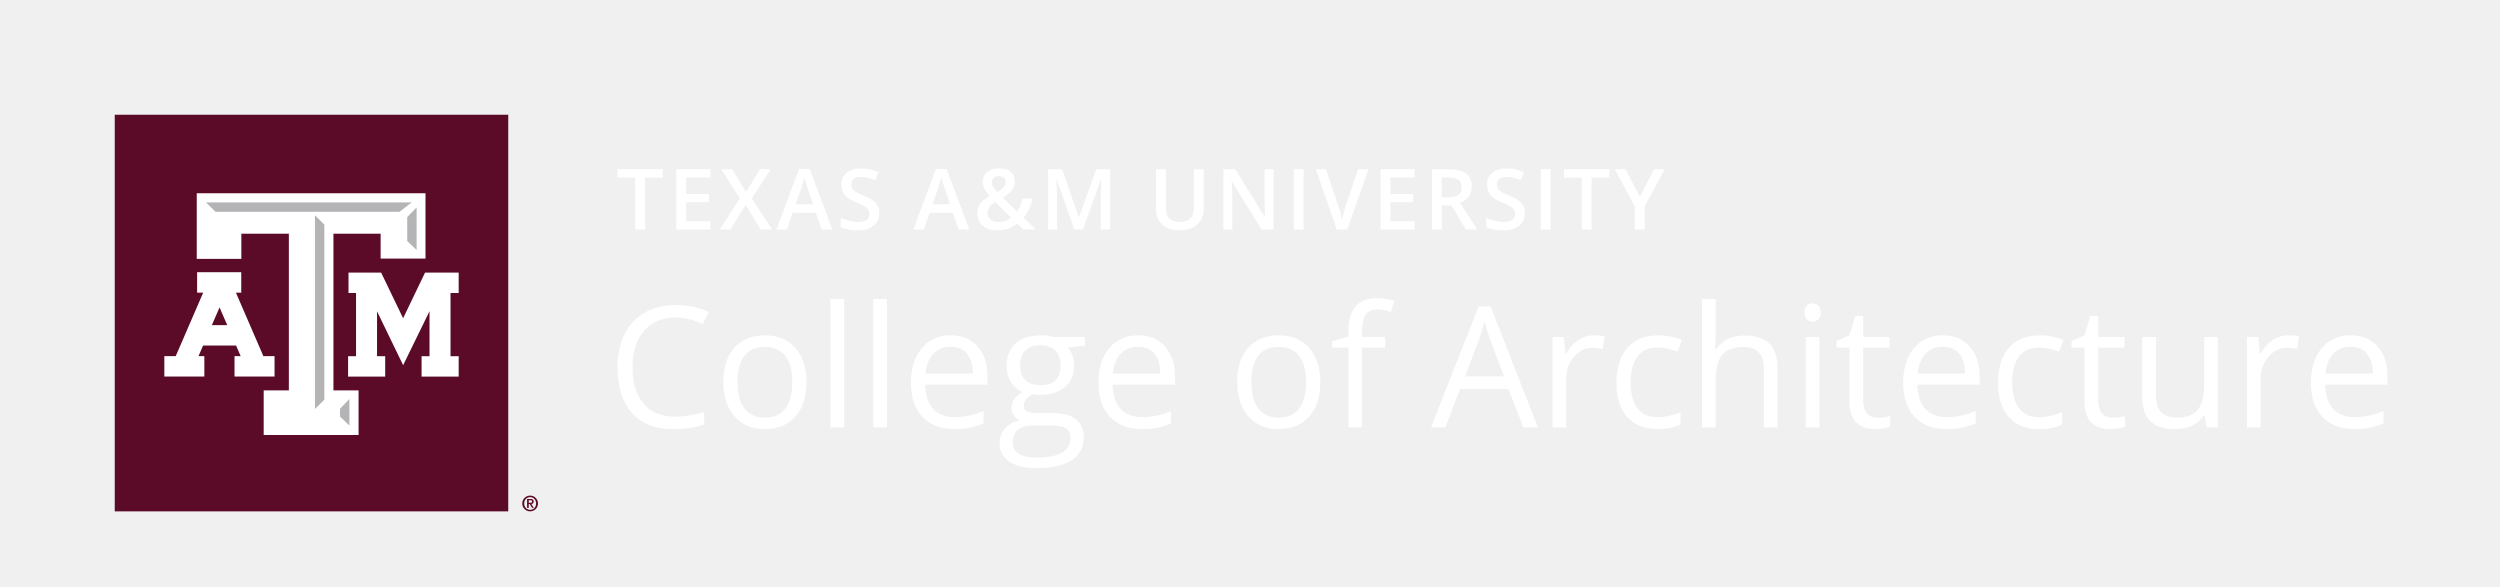
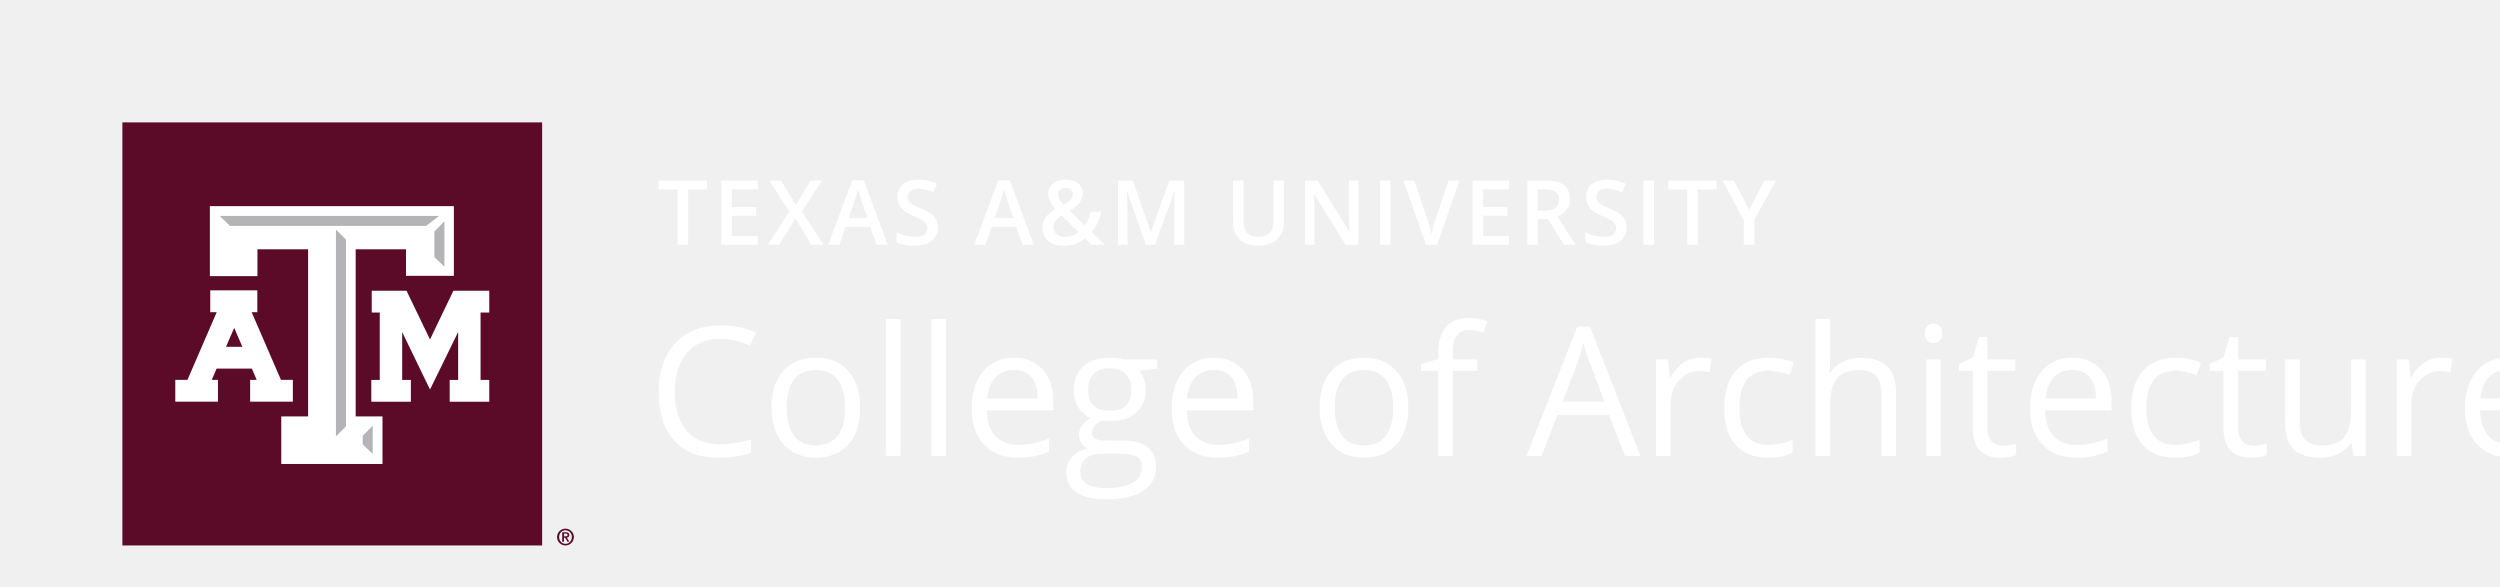
<svg xmlns="http://www.w3.org/2000/svg" version="1.1" viewBox="0 0 1706 400" preserveAspectRatio="xMidYMid meet">
  <defs>
    <style>
      .cls-1{fill:none;}
      .cls-2{fill:#5b0a28;}   /* 深栗色 */
      .cls-3{fill:#ffffff;}   /* 白 */
      .cls-4{fill:#b4b4b6;}   /* 灰 */
      .cls-5{clip-path:url(#clip);}
    </style>
    <clipPath id="clip">
      <rect class="cls-1" width="1706" height="400" />
    </clipPath>
  </defs>
-   <g transform="scale(1.5)">
+   <g transform="scale(1.6)">
    <rect class="cls-2" x="52.2" y="52.2" width="179.02" height="180.44" />
    <polygon class="cls-3" points="207.44 124.01 194.15 124.01 193.38 124.01 193.04 124.7 183.39 144.78 173.72 124.7 173.39 124.01 172.62 124.01 159.77 124.01 158.55 124.01 158.55 125.23 158.55 132.08 158.55 133.3 159.77 133.3 161.97 133.3 161.97 162.04 159.59 162.04 158.36 162.04 158.36 163.26 158.36 170.11 158.36 171.33 159.59 171.33 174.02 171.33 175.24 171.33 175.24 170.11 175.24 163.26 175.24 162.04 174.02 162.04 171.53 162.04 171.53 141.64 182.3 163.87 183.4 166.13 184.51 163.87 195.4 141.59 195.4 162.04 193.02 162.04 191.79 162.04 191.79 163.26 191.79 170.11 191.79 171.33 193.02 171.33 207.44 171.33 208.67 171.33 208.67 170.11 208.67 163.26 208.67 162.04 207.44 162.04 204.96 162.04 204.96 133.3 207.44 133.3 208.67 133.3 208.67 132.08 208.67 125.23 208.67 124.01 207.44 124.01" />
    <path class="cls-3" d="M123.65,162.01h-3.83l-12.49-28.87h2.42v-9.3h-20.08v9.3h2.76l-12.48,28.87h-5.19v9.3h18.2v-9.3h-2.65l2.08-4.8h15.02l2.07,4.8h-2.79v9.3h18.21v-9.3h-1.23ZM103.37,147.91h-6.98l3.49-8.07,3.49,8.07Z" />
    <polygon class="cls-3" points="192.17 87.92 90.92 87.92 89.51 87.92 89.51 89.32 89.51 116.37 89.51 117.77 90.92 117.77 108.4 117.77 109.8 117.77 109.8 116.37 109.8 106.32 131.41 106.32 131.41 177.6 121.35 177.6 119.96 177.6 119.96 179.01 119.96 196.5 119.96 197.89 121.35 197.89 161.73 197.89 163.13 197.89 163.13 196.5 163.13 179.01 163.13 177.6 161.73 177.6 151.69 177.6 151.69 106.32 173.16 106.32 173.16 116.24 173.16 117.64 174.57 117.64 192.17 117.64 193.57 117.64 193.57 116.24 193.57 89.32 193.57 87.92 192.17 87.92" />
    <polygon class="cls-4" points="154.69 185.93 158.96 181.52 158.96 193.6 154.69 189.51 154.69 185.93" />
    <polygon class="cls-4" points="147.56 181.85 143.28 186.06 143.28 97.92 147.56 102.19 147.56 181.85" />
    <polygon class="cls-4" points="98.09 96.37 93.69 92.09 187.27 92.09 181.73 96.37 98.09 96.37" />
    <polygon class="cls-4" points="189.54 113.73 185.26 109.64 185.26 98.76 189.54 94.36 189.54 113.73" />
    <g class="cls-5">
      <path class="cls-2" d="M237.58,229.05c0-1.98,1.61-3.59,3.59-3.59s3.59,1.61,3.59,3.59-1.61,3.59-3.59,3.59-3.59-1.61-3.59-3.59M243.89,229.05c0-1.68-1.21-2.89-2.71-2.89s-2.71,1.21-2.71,2.89,1.21,2.89,2.71,2.89,2.71-1.21,2.71-2.89M239.79,227h1.51c.97,0,1.5.34,1.5,1.19,0,.7-.4,1.03-1.06,1.09l1.09,1.78h-.78l-1.05-1.75h-.46v1.75h-.76v-4.06ZM240.55,228.74h.67c.45,0,.84-.06.84-.61,0-.48-.44-.56-.82-.56h-.68v1.16Z" />
      <polygon class="cls-3" points="293.48 104.42 288.99 104.42 288.99 80.84 280.92 80.84 280.92 76.99 301.54 76.99 301.54 80.84 293.48 80.84 293.48 104.42" />
      <polygon class="cls-3" points="323.18 104.42 307.67 104.42 307.67 76.99 323.18 76.99 323.18 80.78 312.15 80.78 312.15 88.25 322.49 88.25 322.49 92 312.15 92 312.15 100.62 323.18 100.62 323.18 104.42" />
      <polygon class="cls-3" points="351.24 104.42 346.08 104.42 339.22 93.2 332.29 104.42 327.49 104.42 336.59 90.2 328.07 76.99 333.06 76.99 339.4 87.37 345.75 76.99 350.58 76.99 342.01 90.27 351.24 104.42" />
      <path class="cls-3" d="M373.88,104.42l-2.74-7.62h-10.49l-2.68,7.62h-4.73l10.26-27.54h4.88l10.27,27.54h-4.77ZM369.95,92.94l-2.57-7.47c-.19-.5-.45-1.29-.78-2.36-.33-1.08-.56-1.86-.68-2.36-.34,1.54-.83,3.22-1.48,5.04l-2.48,7.15h7.99Z" />
      <path class="cls-3" d="M400.01,96.97c0,2.44-.88,4.35-2.65,5.74-1.76,1.39-4.2,2.08-7.3,2.08s-5.64-.48-7.62-1.45v-4.24c1.25.59,2.58,1.05,3.99,1.39,1.41.34,2.72.51,3.93.51,1.78,0,3.08-.34,3.93-1.01.85-.68,1.27-1.58,1.27-2.72,0-1.02-.39-1.9-1.16-2.61-.78-.71-2.38-1.56-4.8-2.53-2.5-1.01-4.26-2.17-5.29-3.47-1.02-1.3-1.54-2.87-1.54-4.69,0-2.29.81-4.09,2.44-5.4,1.63-1.31,3.81-1.97,6.55-1.97s5.24.57,7.84,1.73l-1.42,3.66c-2.44-1.02-4.62-1.54-6.53-1.54-1.45,0-2.55.31-3.3.95-.75.63-1.12,1.46-1.12,2.51,0,.71.15,1.32.45,1.83.3.51.79.99,1.48,1.44.69.45,1.92,1.04,3.71,1.78,2.01.84,3.49,1.62,4.43,2.35.94.72,1.63,1.54,2.07,2.46.44.91.66,1.99.66,3.23" />
      <path class="cls-3" d="M436.16,104.42l-2.74-7.62h-10.49l-2.68,7.62h-4.73l10.26-27.54h4.88l10.27,27.54h-4.77ZM432.24,92.94l-2.57-7.47c-.19-.5-.45-1.29-.78-2.36-.33-1.08-.56-1.86-.68-2.36-.34,1.54-.83,3.22-1.48,5.04l-2.48,7.15h7.99Z" />
      <path class="cls-3" d="M444.64,97.16c0-1.64.4-3.07,1.2-4.29.8-1.22,2.24-2.43,4.33-3.63-1.19-1.39-2-2.56-2.43-3.52-.43-.96-.65-1.95-.65-2.97,0-1.9.68-3.4,2.04-4.5,1.36-1.1,3.18-1.65,5.47-1.65s3.96.53,5.22,1.6c1.26,1.07,1.89,2.51,1.89,4.33,0,1.43-.42,2.72-1.27,3.88-.84,1.16-2.25,2.33-4.23,3.49l6.49,6.27c1.01-1.34,1.86-3.3,2.54-5.89h4.54c-.87,3.55-2.28,6.45-4.2,8.69l5.65,5.46h-5.68l-2.8-2.72c-1.28,1.03-2.64,1.8-4.08,2.32-1.45.52-3.04.78-4.79.78-2.88,0-5.14-.68-6.77-2.05s-2.46-3.23-2.46-5.59M454.1,101.01c2.29,0,4.24-.67,5.87-2.01l-7.18-7.07c-1.33.85-2.24,1.65-2.74,2.4-.5.74-.75,1.59-.75,2.54,0,1.22.43,2.22,1.3,2.99.87.77,2.04,1.15,3.5,1.15M451.3,82.9c0,.79.21,1.53.63,2.23.42.7,1.01,1.45,1.76,2.23,1.41-.8,2.4-1.55,2.97-2.24.57-.69.85-1.47.85-2.34,0-.81-.27-1.46-.82-1.95-.54-.49-1.27-.73-2.17-.73-.99,0-1.77.26-2.35.76-.59.51-.88,1.18-.88,2.04" />
      <path class="cls-3" d="M488.69,104.42l-7.96-22.91h-.15c.21,3.4.32,6.59.32,9.57v13.34h-4.07v-27.43h6.32l7.62,21.82h.11l7.84-21.82h6.34v27.43h-4.32v-13.56c0-1.36.04-3.14.1-5.33.07-2.19.13-3.51.18-3.98h-.15l-8.24,22.87h-3.96Z" />
      <path class="cls-3" d="M547.62,76.99v17.75c0,2.03-.43,3.8-1.3,5.32-.87,1.52-2.13,2.69-3.77,3.51-1.65.82-3.61,1.23-5.9,1.23-3.4,0-6.05-.9-7.94-2.7-1.89-1.8-2.83-4.28-2.83-7.43v-17.67h4.5v17.35c0,2.26.52,3.94,1.58,5.01,1.05,1.07,2.66,1.61,4.84,1.61,4.23,0,6.34-2.22,6.34-6.66v-17.32h4.48Z" />
      <path class="cls-3" d="M579.41,104.42h-5.5l-13.49-21.86h-.15l.09,1.22c.18,2.33.26,4.45.26,6.38v14.26h-4.07v-27.43h5.44l13.45,21.75h.11c-.02-.29-.07-1.34-.15-3.14-.07-1.81-.11-3.22-.11-4.23v-14.37h4.11v27.43Z" />
      <rect class="cls-3" x="588.58" y="76.99" width="4.48" height="27.43" />
      <path class="cls-3" d="M617.86,76.99h4.65l-9.61,27.43h-4.73l-9.57-27.43h4.62l5.72,17.05c.3.81.62,1.86.96,3.14.34,1.28.56,2.24.66,2.86.16-.95.41-2.05.75-3.3.34-1.25.61-2.18.82-2.78l5.72-16.98Z" />
      <polygon class="cls-3" points="643.57 104.42 628.05 104.42 628.05 76.99 643.57 76.99 643.57 80.78 632.53 80.78 632.53 88.25 642.87 88.25 642.87 92 632.53 92 632.53 100.62 643.57 100.62 643.57 104.42" />
      <path class="cls-3" d="M655.9,93.46v10.96h-4.48v-27.43h7.75c3.54,0,6.16.66,7.86,1.99,1.7,1.32,2.55,3.33,2.55,6,0,3.42-1.78,5.85-5.33,7.3l7.75,12.14h-5.1l-6.57-10.96h-4.43ZM655.9,89.75h3.11c2.09,0,3.6-.39,4.54-1.16.94-.78,1.41-1.93,1.41-3.45s-.51-2.67-1.52-3.34c-1.01-.68-2.54-1.01-4.58-1.01h-2.96v8.97Z" />
      <path class="cls-3" d="M693.72,96.97c0,2.44-.88,4.35-2.65,5.74-1.76,1.39-4.2,2.08-7.3,2.08s-5.64-.48-7.62-1.45v-4.24c1.25.59,2.58,1.05,3.99,1.39,1.41.34,2.72.51,3.93.51,1.78,0,3.08-.34,3.93-1.01.85-.68,1.27-1.58,1.27-2.72,0-1.02-.39-1.9-1.16-2.61-.78-.71-2.38-1.56-4.8-2.53-2.5-1.01-4.27-2.17-5.29-3.47-1.02-1.3-1.54-2.87-1.54-4.69,0-2.29.81-4.09,2.44-5.4,1.63-1.31,3.81-1.97,6.55-1.97s5.24.57,7.84,1.73l-1.42,3.66c-2.44-1.02-4.62-1.54-6.53-1.54-1.45,0-2.55.31-3.3.95-.75.63-1.12,1.46-1.12,2.51,0,.71.15,1.32.45,1.83.3.51.79.99,1.48,1.44.69.45,1.92,1.04,3.71,1.78,2.01.84,3.49,1.62,4.43,2.35.94.72,1.63,1.54,2.07,2.46.44.91.66,1.99.66,3.23" />
      <rect class="cls-3" x="700.95" y="76.99" width="4.48" height="27.43" />
      <polygon class="cls-3" points="724.07 104.42 719.59 104.42 719.59 80.84 711.52 80.84 711.52 76.99 732.14 76.99 732.14 80.84 724.07 80.84 724.07 104.42" />
      <polygon class="cls-3" points="746.01 89.51 752.51 76.99 757.38 76.99 748.25 93.79 748.25 104.42 743.74 104.42 743.74 93.94 734.64 76.99 739.52 76.99 746.01 89.51" />
      <path class="cls-3" d="M307.29,144.48c-6.03,0-10.8,2.01-14.29,6.03-3.49,4.02-5.24,9.52-5.24,16.51s1.68,12.74,5.05,16.65c3.37,3.92,8.17,5.88,14.4,5.88,3.83,0,8.2-.69,13.11-2.07v5.6c-3.81,1.43-8.5,2.14-14.08,2.14-8.09,0-14.33-2.45-18.72-7.36-4.39-4.91-6.59-11.88-6.59-20.92,0-5.66,1.06-10.61,3.17-14.87,2.12-4.26,5.17-7.54,9.16-9.84,3.99-2.3,8.69-3.45,14.1-3.45,5.76,0,10.79,1.05,15.1,3.15l-2.7,5.48c-4.15-1.95-8.31-2.93-12.47-2.93" />
      <path class="cls-3" d="M366.88,173.84c0,6.71-1.69,11.95-5.07,15.72-3.38,3.77-8.05,5.65-14.01,5.65-3.68,0-6.95-.86-9.8-2.59-2.86-1.73-5.06-4.21-6.61-7.43-1.55-3.23-2.33-7.01-2.33-11.34,0-6.71,1.68-11.94,5.03-15.68,3.35-3.74,8.01-5.61,13.97-5.61s10.33,1.92,13.73,5.75c3.39,3.83,5.09,9.01,5.09,15.55M335.53,173.84c0,5.26,1.05,9.26,3.15,12.02,2.1,2.75,5.19,4.13,9.28,4.13s7.18-1.37,9.29-4.11c2.11-2.74,3.17-6.75,3.17-12.04s-1.06-9.21-3.17-11.92c-2.12-2.72-5.24-4.07-9.37-4.07s-7.16,1.34-9.24,4.02c-2.08,2.68-3.12,6.67-3.12,11.98" />
      <rect class="cls-3" x="377.81" y="136.03" width="6.23" height="58.43" />
      <rect class="cls-3" x="397.26" y="136.03" width="6.23" height="58.43" />
      <path class="cls-3" d="M434.1,195.21c-6.08,0-10.88-1.85-14.4-5.56-3.52-3.71-5.28-8.85-5.28-15.43s1.63-11.9,4.9-15.81c3.27-3.91,7.65-5.86,13.16-5.86,5.16,0,9.24,1.7,12.24,5.09,3.01,3.39,4.51,7.87,4.51,13.43v3.94h-28.35c.12,4.83,1.34,8.5,3.66,11,2.32,2.5,5.58,3.75,9.78,3.75,4.43,0,8.81-.93,13.14-2.78v5.56c-2.2.95-4.29,1.63-6.25,2.05-1.97.41-4.34.62-7.12.62M432.41,157.77c-3.31,0-5.94,1.08-7.9,3.23-1.97,2.15-3.12,5.13-3.48,8.94h21.52c0-3.93-.88-6.94-2.63-9.03-1.75-2.09-4.26-3.14-7.51-3.14" />
      <path class="cls-3" d="M493.55,153.3v3.94l-7.62.9c.7.88,1.33,2.02,1.88,3.44.55,1.41.83,3.01.83,4.79,0,4.03-1.38,7.25-4.13,9.65s-6.54,3.61-11.34,3.61c-1.23,0-2.38-.1-3.45-.3-2.65,1.4-3.98,3.17-3.98,5.29,0,1.13.46,1.96,1.39,2.5.93.54,2.52.81,4.77.81h7.29c4.46,0,7.88.94,10.27,2.82s3.59,4.61,3.59,8.19c0,4.56-1.83,8.03-5.48,10.42-3.66,2.39-8.99,3.59-16,3.59-5.38,0-9.53-1-12.45-3-2.92-2-4.38-4.83-4.38-8.49,0-2.5.8-4.67,2.4-6.5,1.6-1.83,3.85-3.07,6.76-3.72-1.05-.48-1.93-1.21-2.65-2.22-.71-1-1.07-2.17-1.07-3.49,0-1.5.4-2.82,1.2-3.94.8-1.13,2.07-2.22,3.79-3.27-2.13-.88-3.86-2.37-5.2-4.47-1.34-2.1-2.01-4.51-2.01-7.21,0-4.5,1.35-7.98,4.06-10.42,2.7-2.44,6.53-3.66,11.49-3.66,2.15,0,4.09.25,5.82.75h14.23ZM460.73,201.37c0,2.23.94,3.92,2.82,5.07,1.88,1.15,4.57,1.73,8.07,1.73,5.23,0,9.11-.78,11.62-2.35,2.52-1.56,3.77-3.69,3.77-6.36,0-2.23-.69-3.77-2.07-4.64-1.38-.86-3.97-1.3-7.77-1.3h-7.47c-2.83,0-5.03.68-6.61,2.03-1.58,1.35-2.37,3.29-2.37,5.82M464.11,166.48c0,2.88.81,5.06,2.44,6.53,1.63,1.48,3.89,2.21,6.8,2.21,6.08,0,9.12-2.95,9.12-8.86s-3.08-9.28-9.24-9.28c-2.93,0-5.18.79-6.76,2.37-1.58,1.58-2.37,3.92-2.37,7.02" />
      <path class="cls-3" d="M519.38,195.21c-6.08,0-10.88-1.85-14.4-5.56s-5.27-8.85-5.27-15.43,1.63-11.9,4.9-15.81c3.27-3.91,7.65-5.86,13.16-5.86,5.16,0,9.24,1.7,12.24,5.09,3,3.39,4.51,7.87,4.51,13.43v3.94h-28.35c.12,4.83,1.35,8.5,3.66,11,2.32,2.5,5.58,3.75,9.78,3.75,4.43,0,8.81-.93,13.14-2.78v5.56c-2.2.95-4.29,1.63-6.25,2.05-1.97.41-4.34.62-7.12.62M517.69,157.77c-3.31,0-5.94,1.08-7.91,3.23-1.96,2.15-3.12,5.13-3.47,8.94h21.52c0-3.93-.88-6.94-2.63-9.03-1.75-2.09-4.26-3.14-7.51-3.14" />
      <path class="cls-3" d="M600.65,173.84c0,6.71-1.69,11.95-5.07,15.72-3.38,3.77-8.05,5.65-14.01,5.65-3.68,0-6.95-.86-9.8-2.59-2.85-1.73-5.06-4.21-6.61-7.43-1.55-3.23-2.33-7.01-2.33-11.34,0-6.71,1.68-11.94,5.03-15.68,3.35-3.74,8.01-5.61,13.97-5.61s10.33,1.92,13.73,5.75c3.39,3.83,5.09,9.01,5.09,15.55M569.29,173.84c0,5.26,1.05,9.26,3.15,12.02,2.1,2.75,5.2,4.13,9.28,4.13s7.18-1.37,9.29-4.11c2.11-2.74,3.17-6.75,3.17-12.04s-1.06-9.21-3.17-11.92c-2.12-2.72-5.24-4.07-9.37-4.07s-7.16,1.34-9.24,4.02c-2.08,2.68-3.12,6.67-3.12,11.98" />
      <path class="cls-3" d="M630.13,158.14h-10.48v36.31h-6.23v-36.31h-7.36v-2.82l7.36-2.25v-2.29c0-10.12,4.42-15.17,13.26-15.17,2.18,0,4.73.44,7.66,1.31l-1.61,4.99c-2.41-.78-4.46-1.16-6.16-1.16-2.35,0-4.09.78-5.22,2.35-1.13,1.56-1.69,4.07-1.69,7.53v2.67h10.48v4.84Z" />
      <path class="cls-3" d="M693.06,194.46l-6.83-17.46h-22.01l-6.76,17.46h-6.46l21.71-55.13h5.37l21.59,55.13h-6.61ZM684.24,171.25l-6.38-17.01c-.83-2.15-1.68-4.79-2.55-7.92-.55,2.4-1.34,5.04-2.36,7.92l-6.46,17.01h17.76Z" />
      <path class="cls-3" d="M725.06,152.55c1.83,0,3.47.15,4.92.45l-.86,5.78c-1.7-.38-3.21-.56-4.51-.56-3.33,0-6.18,1.35-8.54,4.06-2.37,2.7-3.55,6.07-3.55,10.1v22.08h-6.23v-41.16h5.14l.71,7.62h.3c1.53-2.68,3.37-4.74,5.52-6.19,2.15-1.45,4.52-2.18,7.1-2.18" />
      <path class="cls-3" d="M754.12,195.21c-5.96,0-10.57-1.83-13.84-5.5-3.27-3.67-4.9-8.85-4.9-15.56s1.66-12.2,4.98-15.96c3.32-3.75,8.04-5.63,14.18-5.63,1.98,0,3.96.21,5.93.64,1.98.43,3.53.93,4.66,1.5l-1.92,5.29c-1.38-.55-2.88-1.01-4.51-1.37-1.63-.36-3.07-.54-4.32-.54-8.36,0-12.54,5.33-12.54,16,0,5.06,1.02,8.94,3.06,11.64,2.04,2.7,5.06,4.06,9.07,4.06,3.43,0,6.95-.74,10.55-2.22v5.52c-2.75,1.43-6.22,2.14-10.4,2.14" />
      <path class="cls-3" d="M802.45,194.46v-26.62c0-3.35-.77-5.86-2.29-7.51-1.53-1.65-3.92-2.48-7.17-2.48-4.33,0-7.49,1.18-9.48,3.53-1.99,2.35-2.99,6.21-2.99,11.57v21.52h-6.23v-58.43h6.23v17.69c0,2.13-.1,3.89-.3,5.29h.38c1.23-1.98,2.97-3.54,5.24-4.68,2.26-1.14,4.85-1.71,7.75-1.71,5.03,0,8.81,1.2,11.32,3.59,2.52,2.39,3.77,6.19,3.77,11.4v26.85h-6.23Z" />
      <path class="cls-3" d="M820.97,142.15c0-1.43.35-2.47,1.05-3.13.7-.66,1.58-.99,2.63-.99s1.86.34,2.59,1.01c.73.68,1.09,1.71,1.09,3.12s-.36,2.45-1.09,3.14c-.73.69-1.59,1.03-2.59,1.03-1.05,0-1.93-.34-2.63-1.03-.7-.69-1.05-1.73-1.05-3.14M827.73,194.46h-6.23v-41.16h6.23v41.16Z" />
      <path class="cls-3" d="M854.24,190.06c1.1,0,2.17-.08,3.19-.24,1.03-.16,1.84-.33,2.44-.51v4.77c-.68.33-1.67.59-2.99.81-1.31.21-2.5.32-3.55.32-7.96,0-11.94-4.19-11.94-12.58v-24.48h-5.9v-3l5.9-2.59,2.63-8.79h3.61v9.54h11.94v4.85h-11.94v24.22c0,2.48.59,4.38,1.76,5.71,1.18,1.33,2.79,1.99,4.84,1.99" />
      <path class="cls-3" d="M885.48,195.21c-6.08,0-10.88-1.85-14.4-5.56-3.52-3.71-5.28-8.85-5.28-15.43s1.63-11.9,4.9-15.81c3.27-3.91,7.65-5.86,13.16-5.86,5.16,0,9.24,1.7,12.24,5.09,3.01,3.39,4.51,7.87,4.51,13.43v3.94h-28.35c.12,4.83,1.35,8.5,3.66,11,2.31,2.5,5.58,3.75,9.78,3.75,4.43,0,8.81-.93,13.14-2.78v5.56c-2.2.95-4.29,1.63-6.25,2.05-1.97.41-4.34.62-7.12.62M883.79,157.77c-3.31,0-5.94,1.08-7.91,3.23-1.97,2.15-3.12,5.13-3.47,8.94h21.52c0-3.93-.88-6.94-2.63-9.03-1.75-2.09-4.26-3.14-7.51-3.14" />
      <path class="cls-3" d="M927.69,195.21c-5.96,0-10.57-1.83-13.84-5.5-3.27-3.67-4.9-8.85-4.9-15.56s1.66-12.2,4.98-15.96c3.32-3.75,8.04-5.63,14.18-5.63,1.98,0,3.96.21,5.93.64,1.98.43,3.53.93,4.66,1.5l-1.92,5.29c-1.38-.55-2.88-1.01-4.51-1.37-1.63-.36-3.07-.54-4.32-.54-8.36,0-12.54,5.33-12.54,16,0,5.06,1.02,8.94,3.06,11.64,2.04,2.7,5.06,4.06,9.07,4.06,3.43,0,6.95-.74,10.55-2.22v5.52c-2.75,1.43-6.22,2.14-10.4,2.14" />
      <path class="cls-3" d="M961.15,190.06c1.1,0,2.17-.08,3.19-.24,1.03-.16,1.84-.33,2.44-.51v4.77c-.68.33-1.67.59-2.99.81-1.31.21-2.5.32-3.55.32-7.96,0-11.94-4.19-11.94-12.58v-24.48h-5.9v-3l5.9-2.59,2.63-8.79h3.61v9.54h11.94v4.85h-11.94v24.22c0,2.48.59,4.38,1.76,5.71,1.18,1.33,2.79,1.99,4.84,1.99" />
      <path class="cls-3" d="M980.87,153.3v26.7c0,3.36.76,5.86,2.29,7.51,1.53,1.65,3.92,2.48,7.17,2.48,4.31,0,7.45-1.18,9.44-3.53,1.99-2.35,2.99-6.2,2.99-11.53v-21.63h6.23v41.16h-5.14l-.9-5.52h-.34c-1.28,2.03-3.05,3.58-5.31,4.66-2.27,1.08-4.85,1.62-7.75,1.62-5.01,0-8.76-1.19-11.25-3.57-2.49-2.38-3.74-6.18-3.74-11.42v-26.93h6.31Z" />
      <path class="cls-3" d="M1040.99,152.55c1.83,0,3.47.15,4.92.45l-.86,5.78c-1.7-.38-3.2-.56-4.51-.56-3.33,0-6.18,1.35-8.54,4.06-2.37,2.7-3.55,6.07-3.55,10.1v22.08h-6.23v-41.16h5.14l.71,7.62h.3c1.53-2.68,3.37-4.74,5.52-6.19,2.15-1.45,4.52-2.18,7.1-2.18" />
      <path class="cls-3" d="M1070.99,195.21c-6.08,0-10.88-1.85-14.4-5.56s-5.28-8.85-5.28-15.43,1.63-11.9,4.9-15.81c3.27-3.91,7.65-5.86,13.16-5.86,5.16,0,9.24,1.7,12.24,5.09,3.01,3.39,4.51,7.87,4.51,13.43v3.94h-28.35c.12,4.83,1.34,8.5,3.66,11,2.31,2.5,5.58,3.75,9.78,3.75,4.43,0,8.81-.93,13.14-2.78v5.56c-2.2.95-4.29,1.63-6.25,2.05-1.97.41-4.34.62-7.12.62M1069.3,157.77c-3.31,0-5.94,1.08-7.91,3.23-1.97,2.15-3.12,5.13-3.47,8.94h21.52c0-3.93-.88-6.94-2.63-9.03-1.75-2.09-4.26-3.14-7.51-3.14" />
    </g>
  </g>
</svg>
